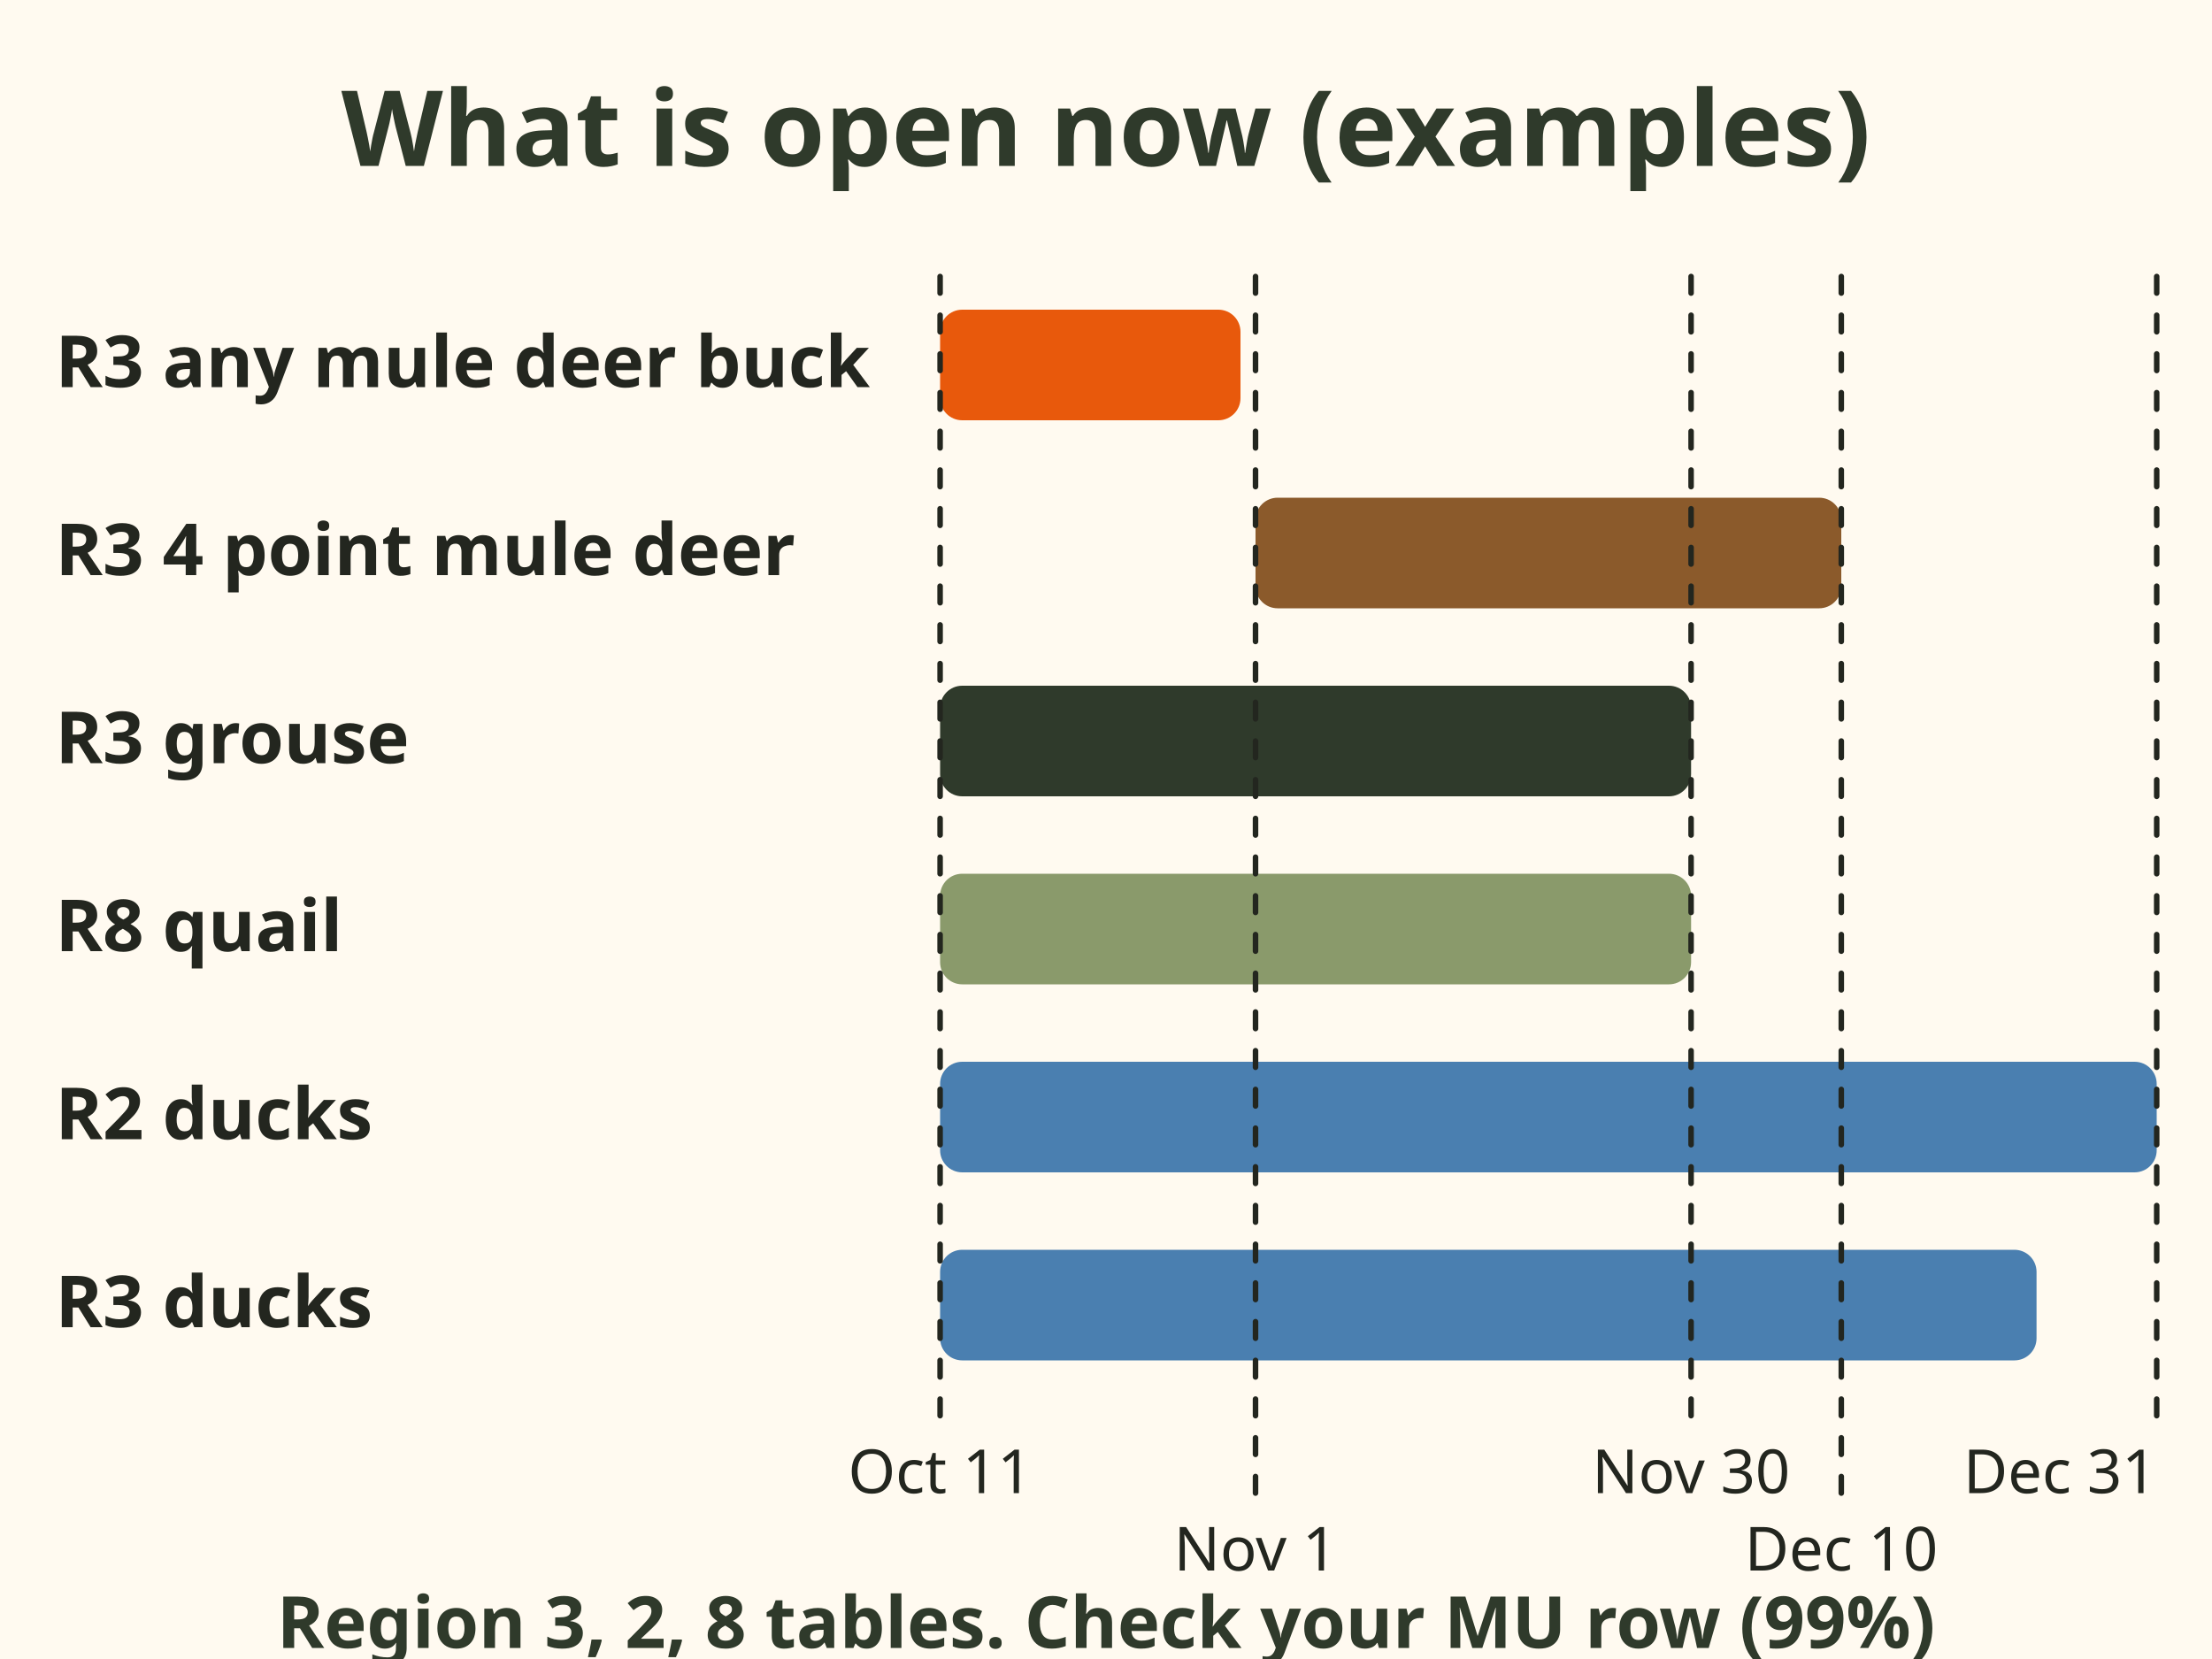
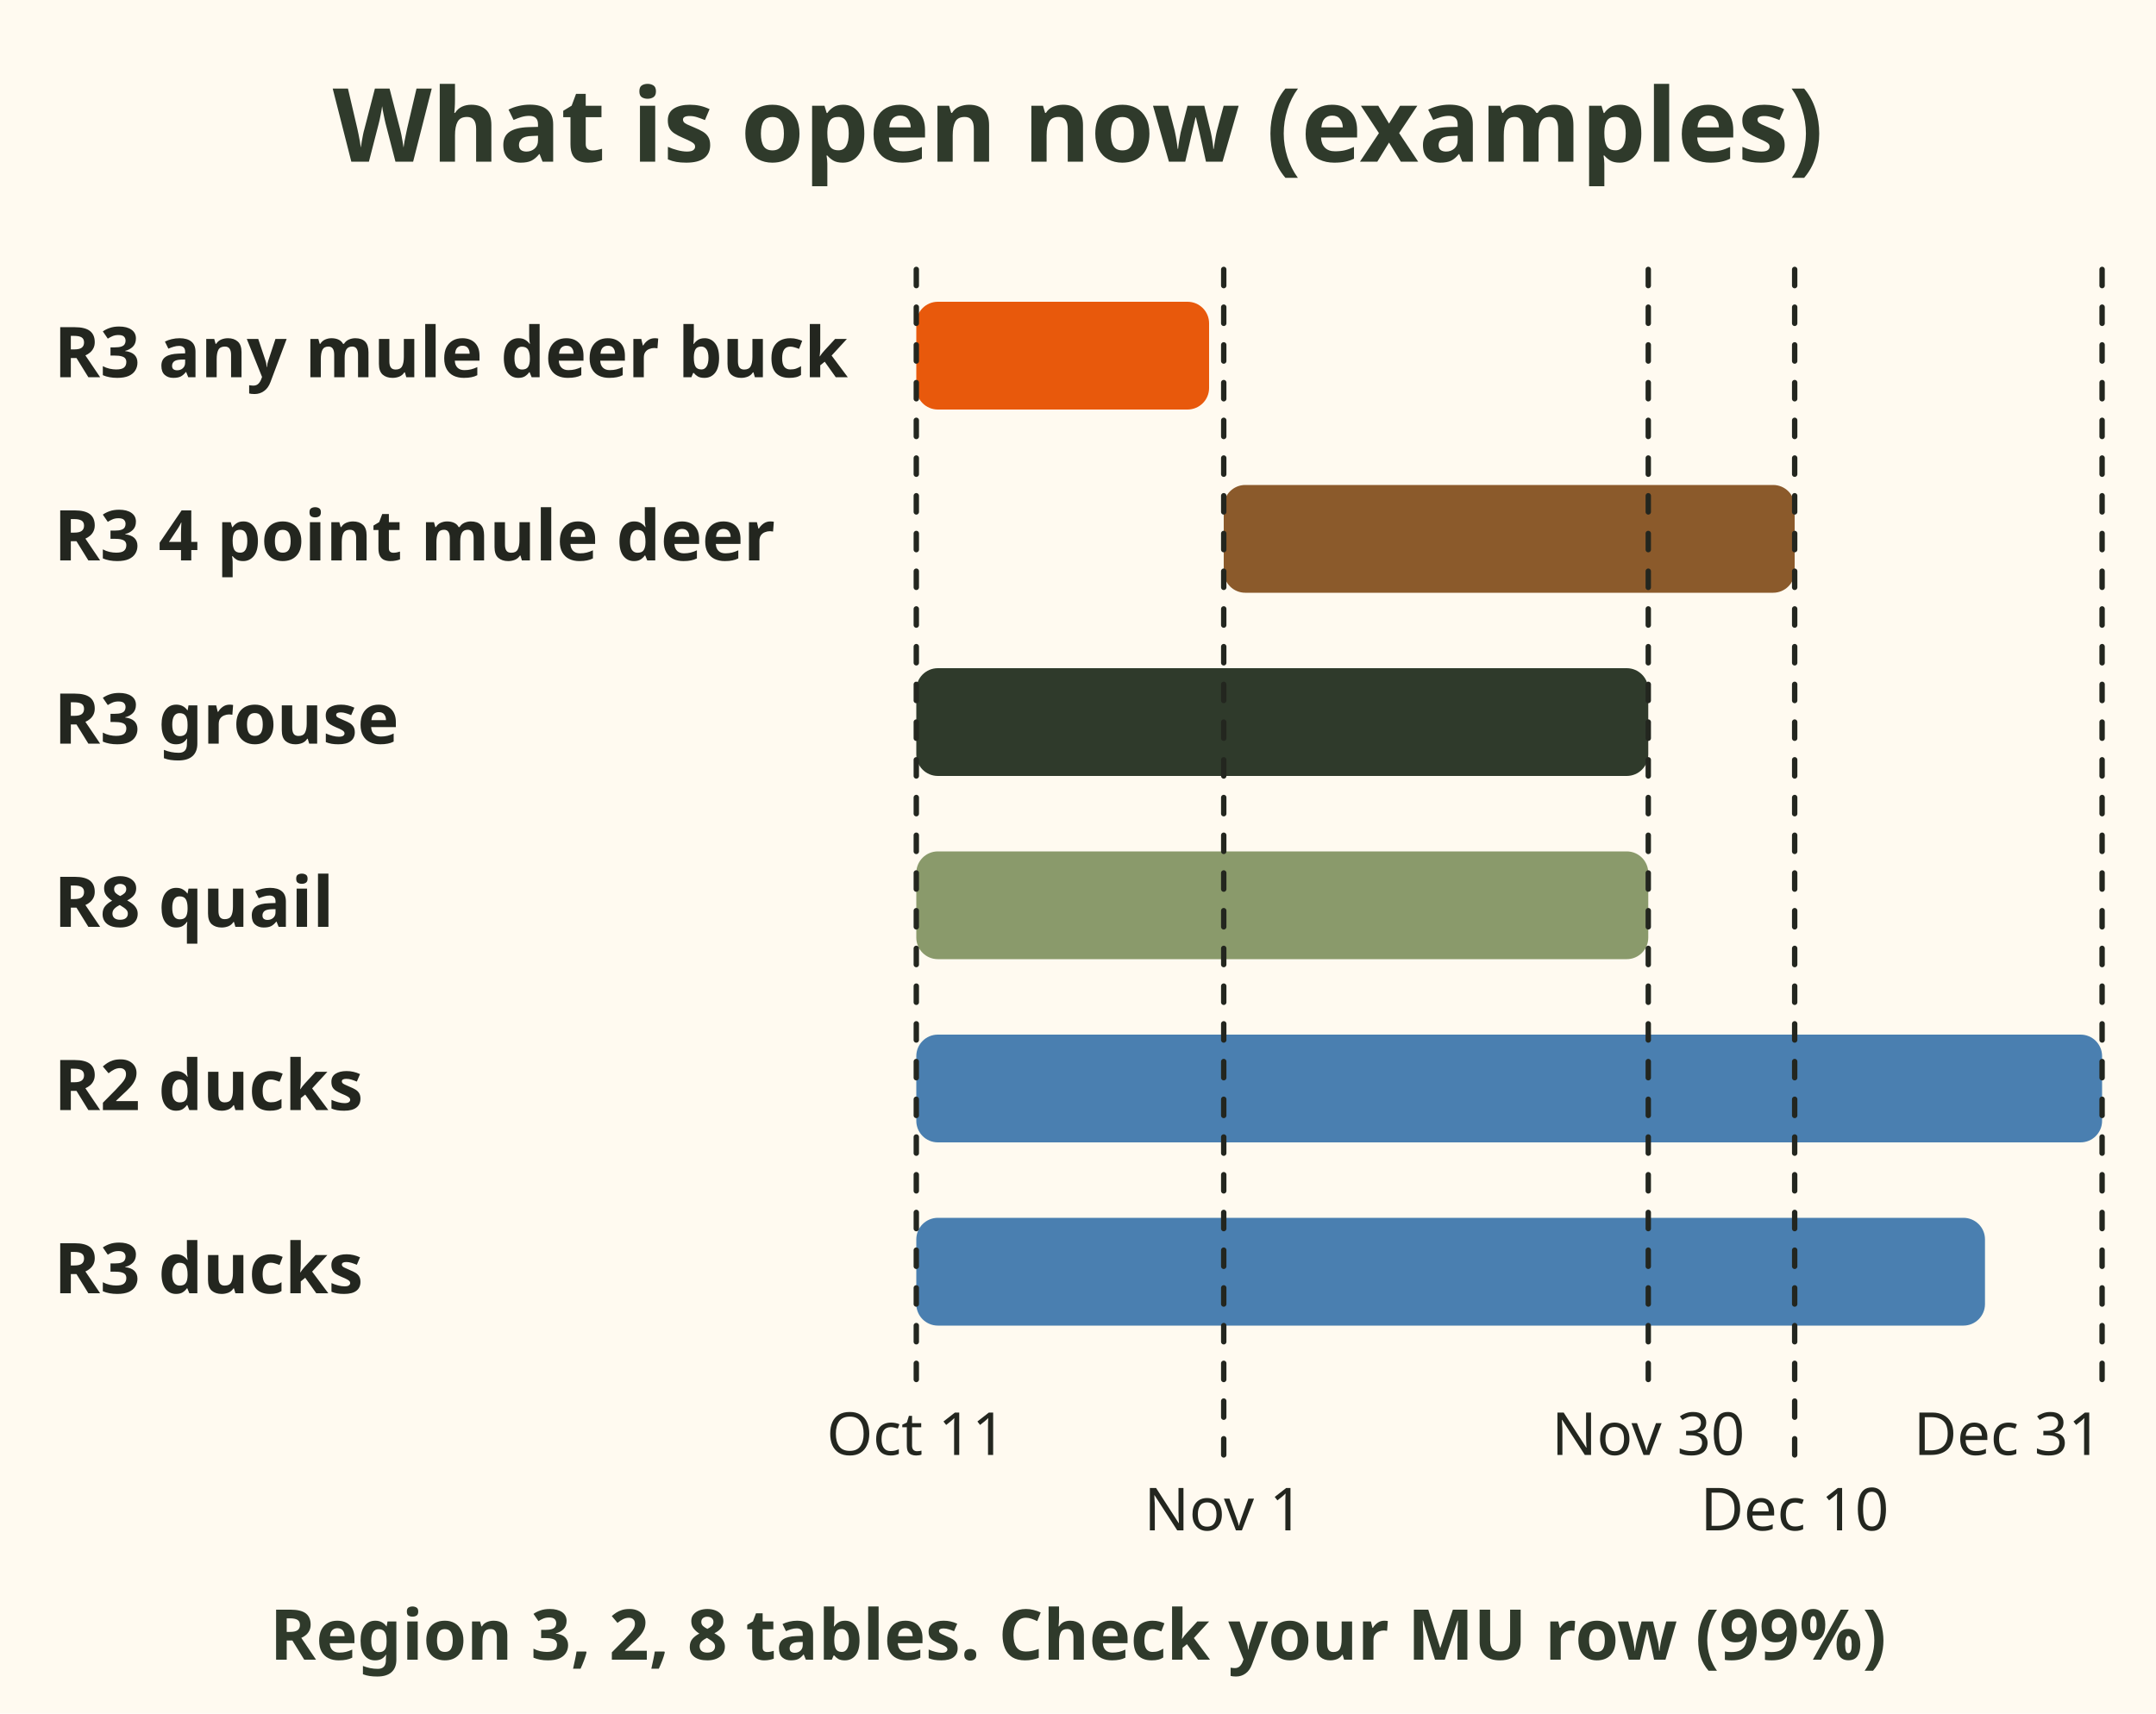
- <svg xmlns="http://www.w3.org/2000/svg" viewBox="0 0 400 300" role="img" aria-label="Bars for what is open from 11 October to 31 December 2026, from the Region tables in this app: Region 3 any mule deer buck to 31 October, Region 3 four point mule deer bucks 1 November to 10 December, Region 3 grouse to 30 November, Region 8 quail to 30 November, Region 2 ducks to 24 January, Region 3 ducks to 23 December. Check your own MU row.">
-   <rect x="0" y="0" width="400" height="300" fill="#fffaf0" />
+ <svg xmlns="http://www.w3.org/2000/svg" viewBox="0 0 400 318" role="img" aria-label="Bars for what is open from 11 October to 31 December 2026, from the Region tables in this app: Region 3 any mule deer buck to 31 October, Region 3 four point mule deer bucks 1 November to 10 December, Region 3 grouse to 30 November, Region 8 quail to 30 November, Region 2 ducks to 24 January, Region 3 ducks to 23 December. Check your own MU row.">
+   <rect x="0" y="0" width="400" height="318" fill="#fffaf0" />
  <text x="200" y="30" font-family="sans-serif" font-size="19" font-weight="bold" fill="#2f3a2b" text-anchor="middle">What is open now (examples)</text>
  <text x="10" y="70" font-family="sans-serif" font-size="13" font-weight="bold" fill="#23261f" text-anchor="start">R3 any mule deer buck</text>
  <rect x="170" y="56" width="54.321" height="20" rx="4" fill="#e8590c" />
  <text x="10" y="104" font-family="sans-serif" font-size="13" font-weight="bold" fill="#23261f" text-anchor="start">R3 4 point mule deer</text>
  <rect x="227.037" y="90" width="105.926" height="20" rx="4" fill="#8b5a2b" />
  <text x="10" y="138" font-family="sans-serif" font-size="13" font-weight="bold" fill="#23261f" text-anchor="start">R3 grouse</text>
  <rect x="170" y="124" width="135.802" height="20" rx="4" fill="#2f3a2b" />
  <text x="10" y="172" font-family="sans-serif" font-size="13" font-weight="bold" fill="#23261f" text-anchor="start">R8 quail</text>
  <rect x="170" y="158" width="135.802" height="20" rx="4" fill="#8a9a6b" />
  <text x="10" y="206" font-family="sans-serif" font-size="13" font-weight="bold" fill="#23261f" text-anchor="start">R2 ducks</text>
  <rect x="170" y="192" width="220.0" height="20" rx="4" fill="#4a7fb0" />
  <text x="10" y="240" font-family="sans-serif" font-size="13" font-weight="bold" fill="#23261f" text-anchor="start">R3 ducks</text>
  <rect x="170" y="226" width="198.272" height="20" rx="4" fill="#4a7fb0" />
  <line x1="170" y1="50" x2="170" y2="258" stroke="#23261f" stroke-width="1" stroke-linecap="round" stroke-dasharray="3 4" />
  <text x="170" y="270" font-family="sans-serif" font-size="11" fill="#23261f" text-anchor="middle">Oct 11</text>
  <line x1="227.037" y1="50" x2="227.037" y2="272" stroke="#23261f" stroke-width="1" stroke-linecap="round" stroke-dasharray="3 4" />
  <text x="227.037" y="284" font-family="sans-serif" font-size="11" fill="#23261f" text-anchor="middle">Nov 1</text>
  <line x1="305.802" y1="50" x2="305.802" y2="258" stroke="#23261f" stroke-width="1" stroke-linecap="round" stroke-dasharray="3 4" />
  <text x="305.802" y="270" font-family="sans-serif" font-size="11" fill="#23261f" text-anchor="middle">Nov 30</text>
  <line x1="332.963" y1="50" x2="332.963" y2="272" stroke="#23261f" stroke-width="1" stroke-linecap="round" stroke-dasharray="3 4" />
  <text x="332.963" y="284" font-family="sans-serif" font-size="11" fill="#23261f" text-anchor="middle">Dec 10</text>
  <line x1="390.0" y1="50" x2="390.0" y2="258" stroke="#23261f" stroke-width="1" stroke-linecap="round" stroke-dasharray="3 4" />
  <text x="390.0" y="270" font-family="sans-serif" font-size="11" fill="#23261f" text-anchor="end">Dec 31</text>
-   <text x="200" y="298" font-family="sans-serif" font-size="13" font-weight="bold" fill="#2f3a2b" text-anchor="middle">Region 3, 2, 8 tables. Check your MU row (99%)</text>
+   <text x="200" y="308" font-family="sans-serif" font-size="13" font-weight="bold" fill="#2f3a2b" text-anchor="middle">Region 3, 2, 8 tables. Check your MU row (99%)</text>
</svg>
